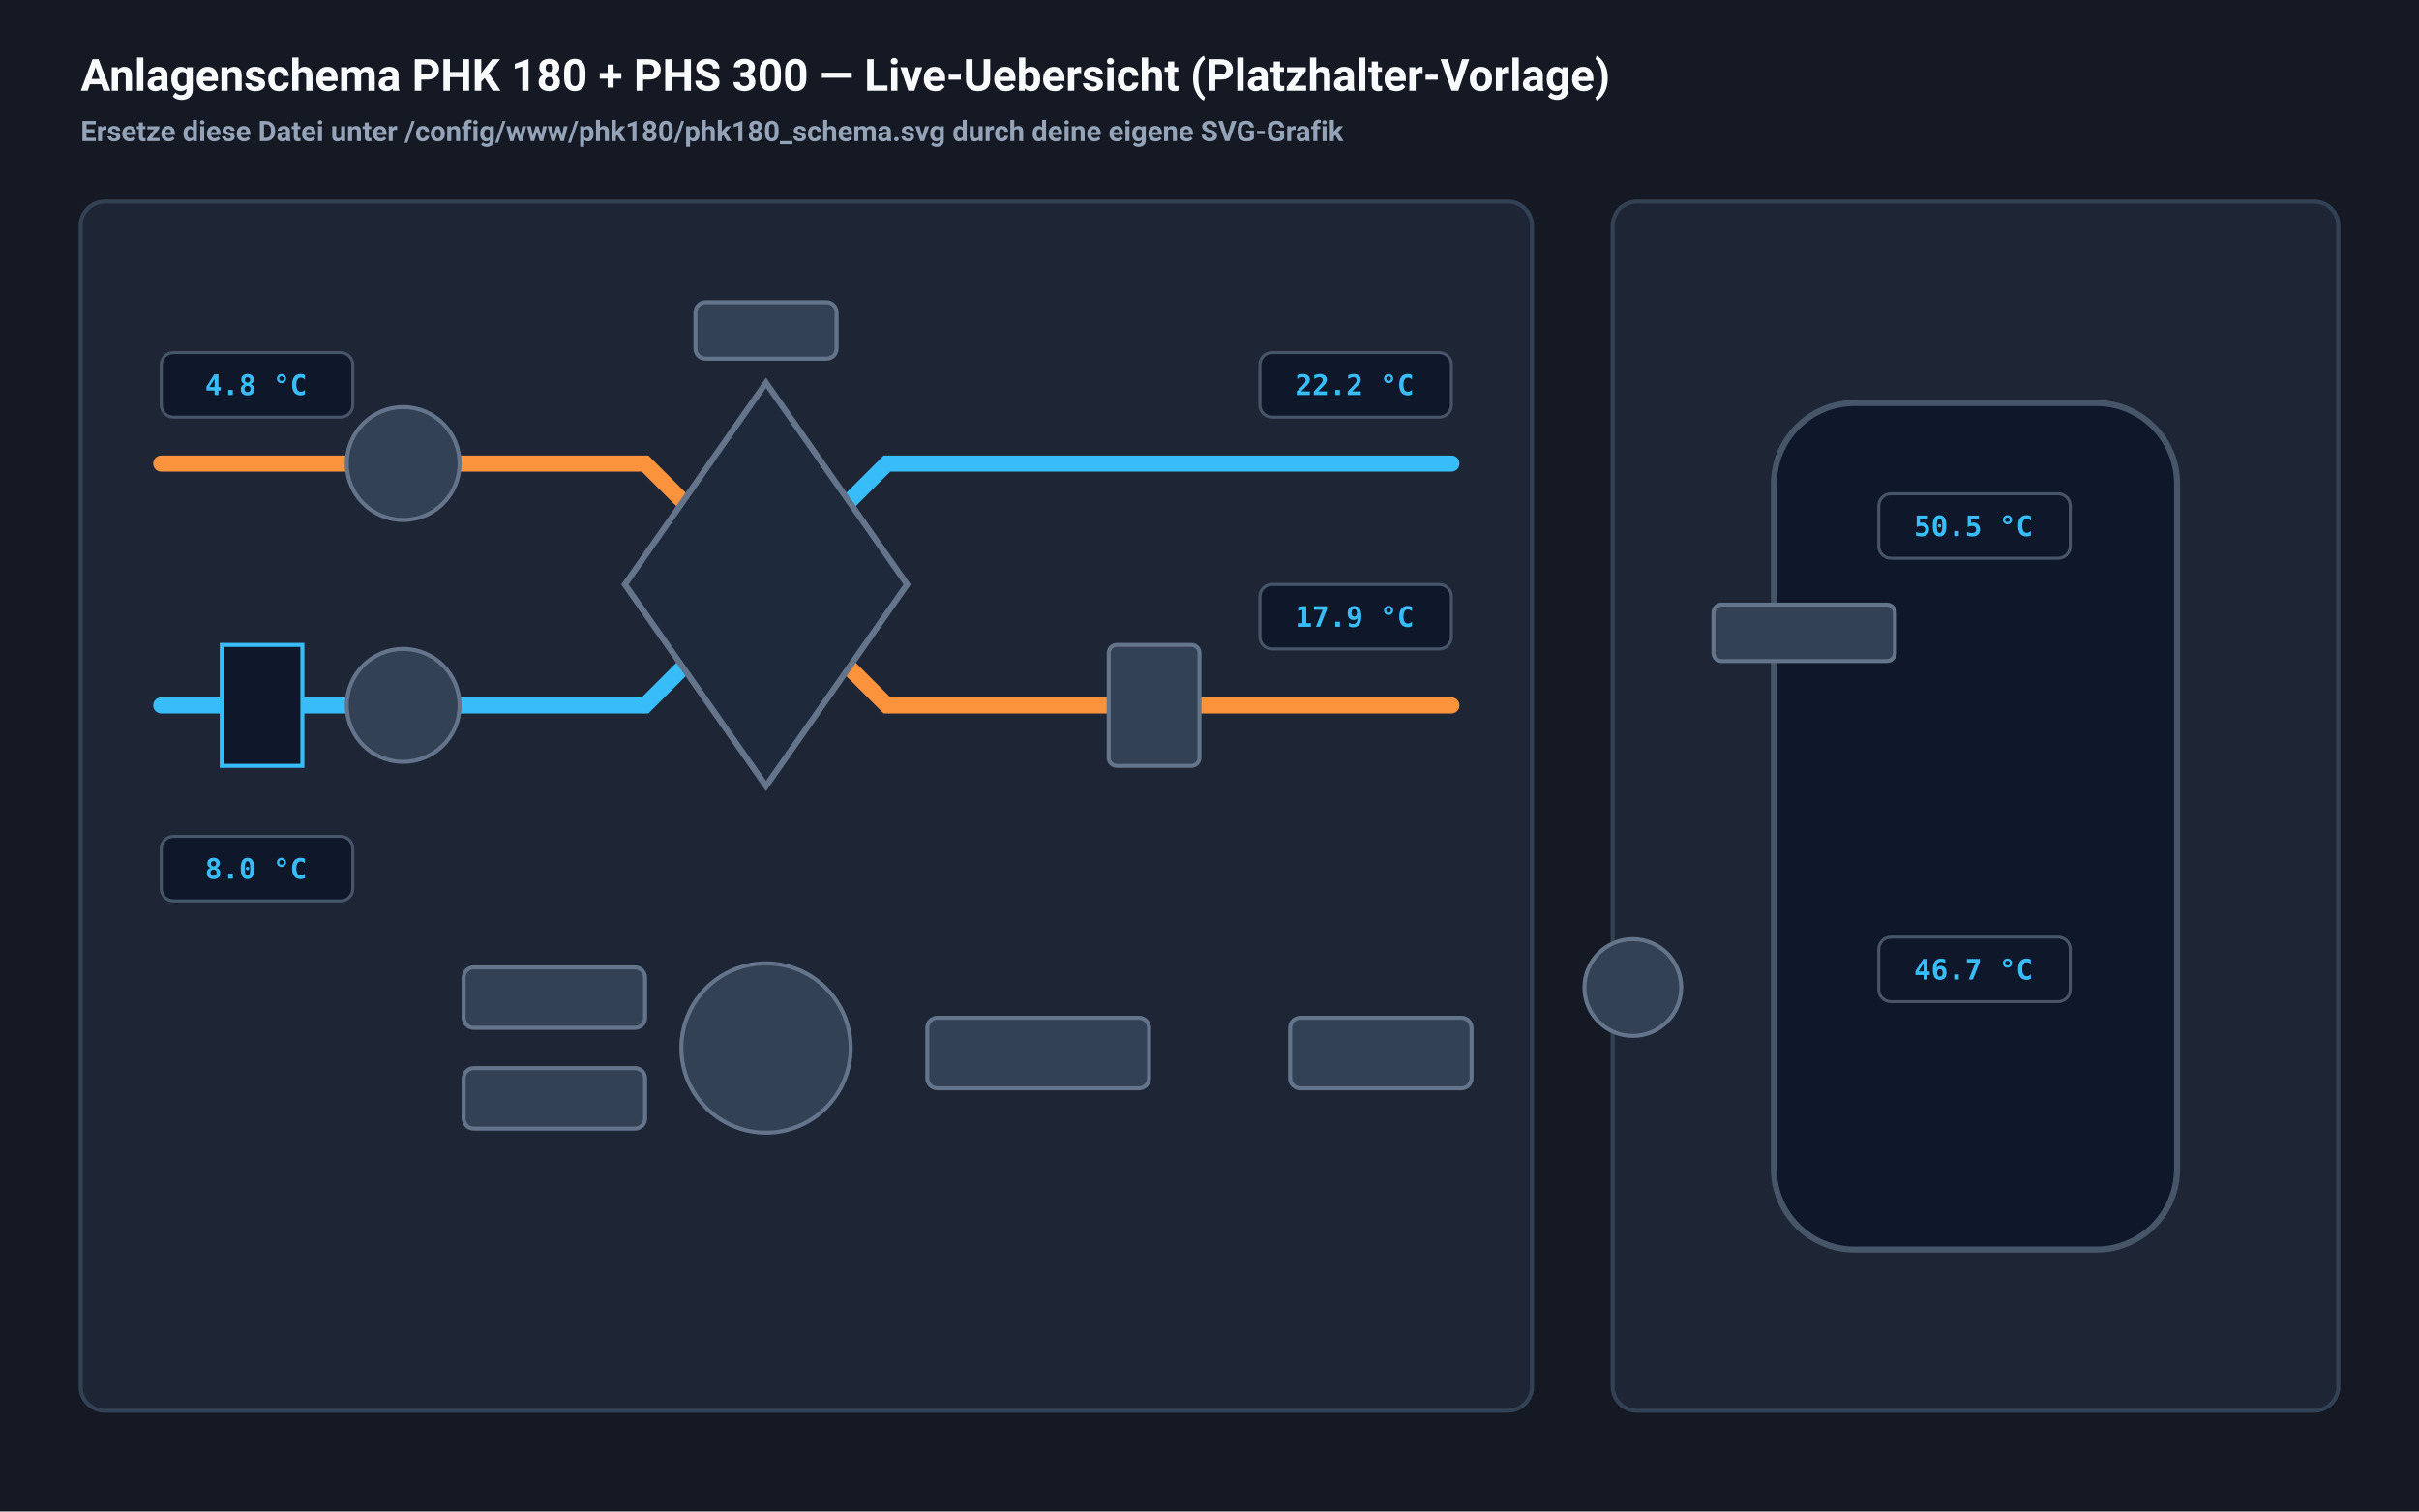
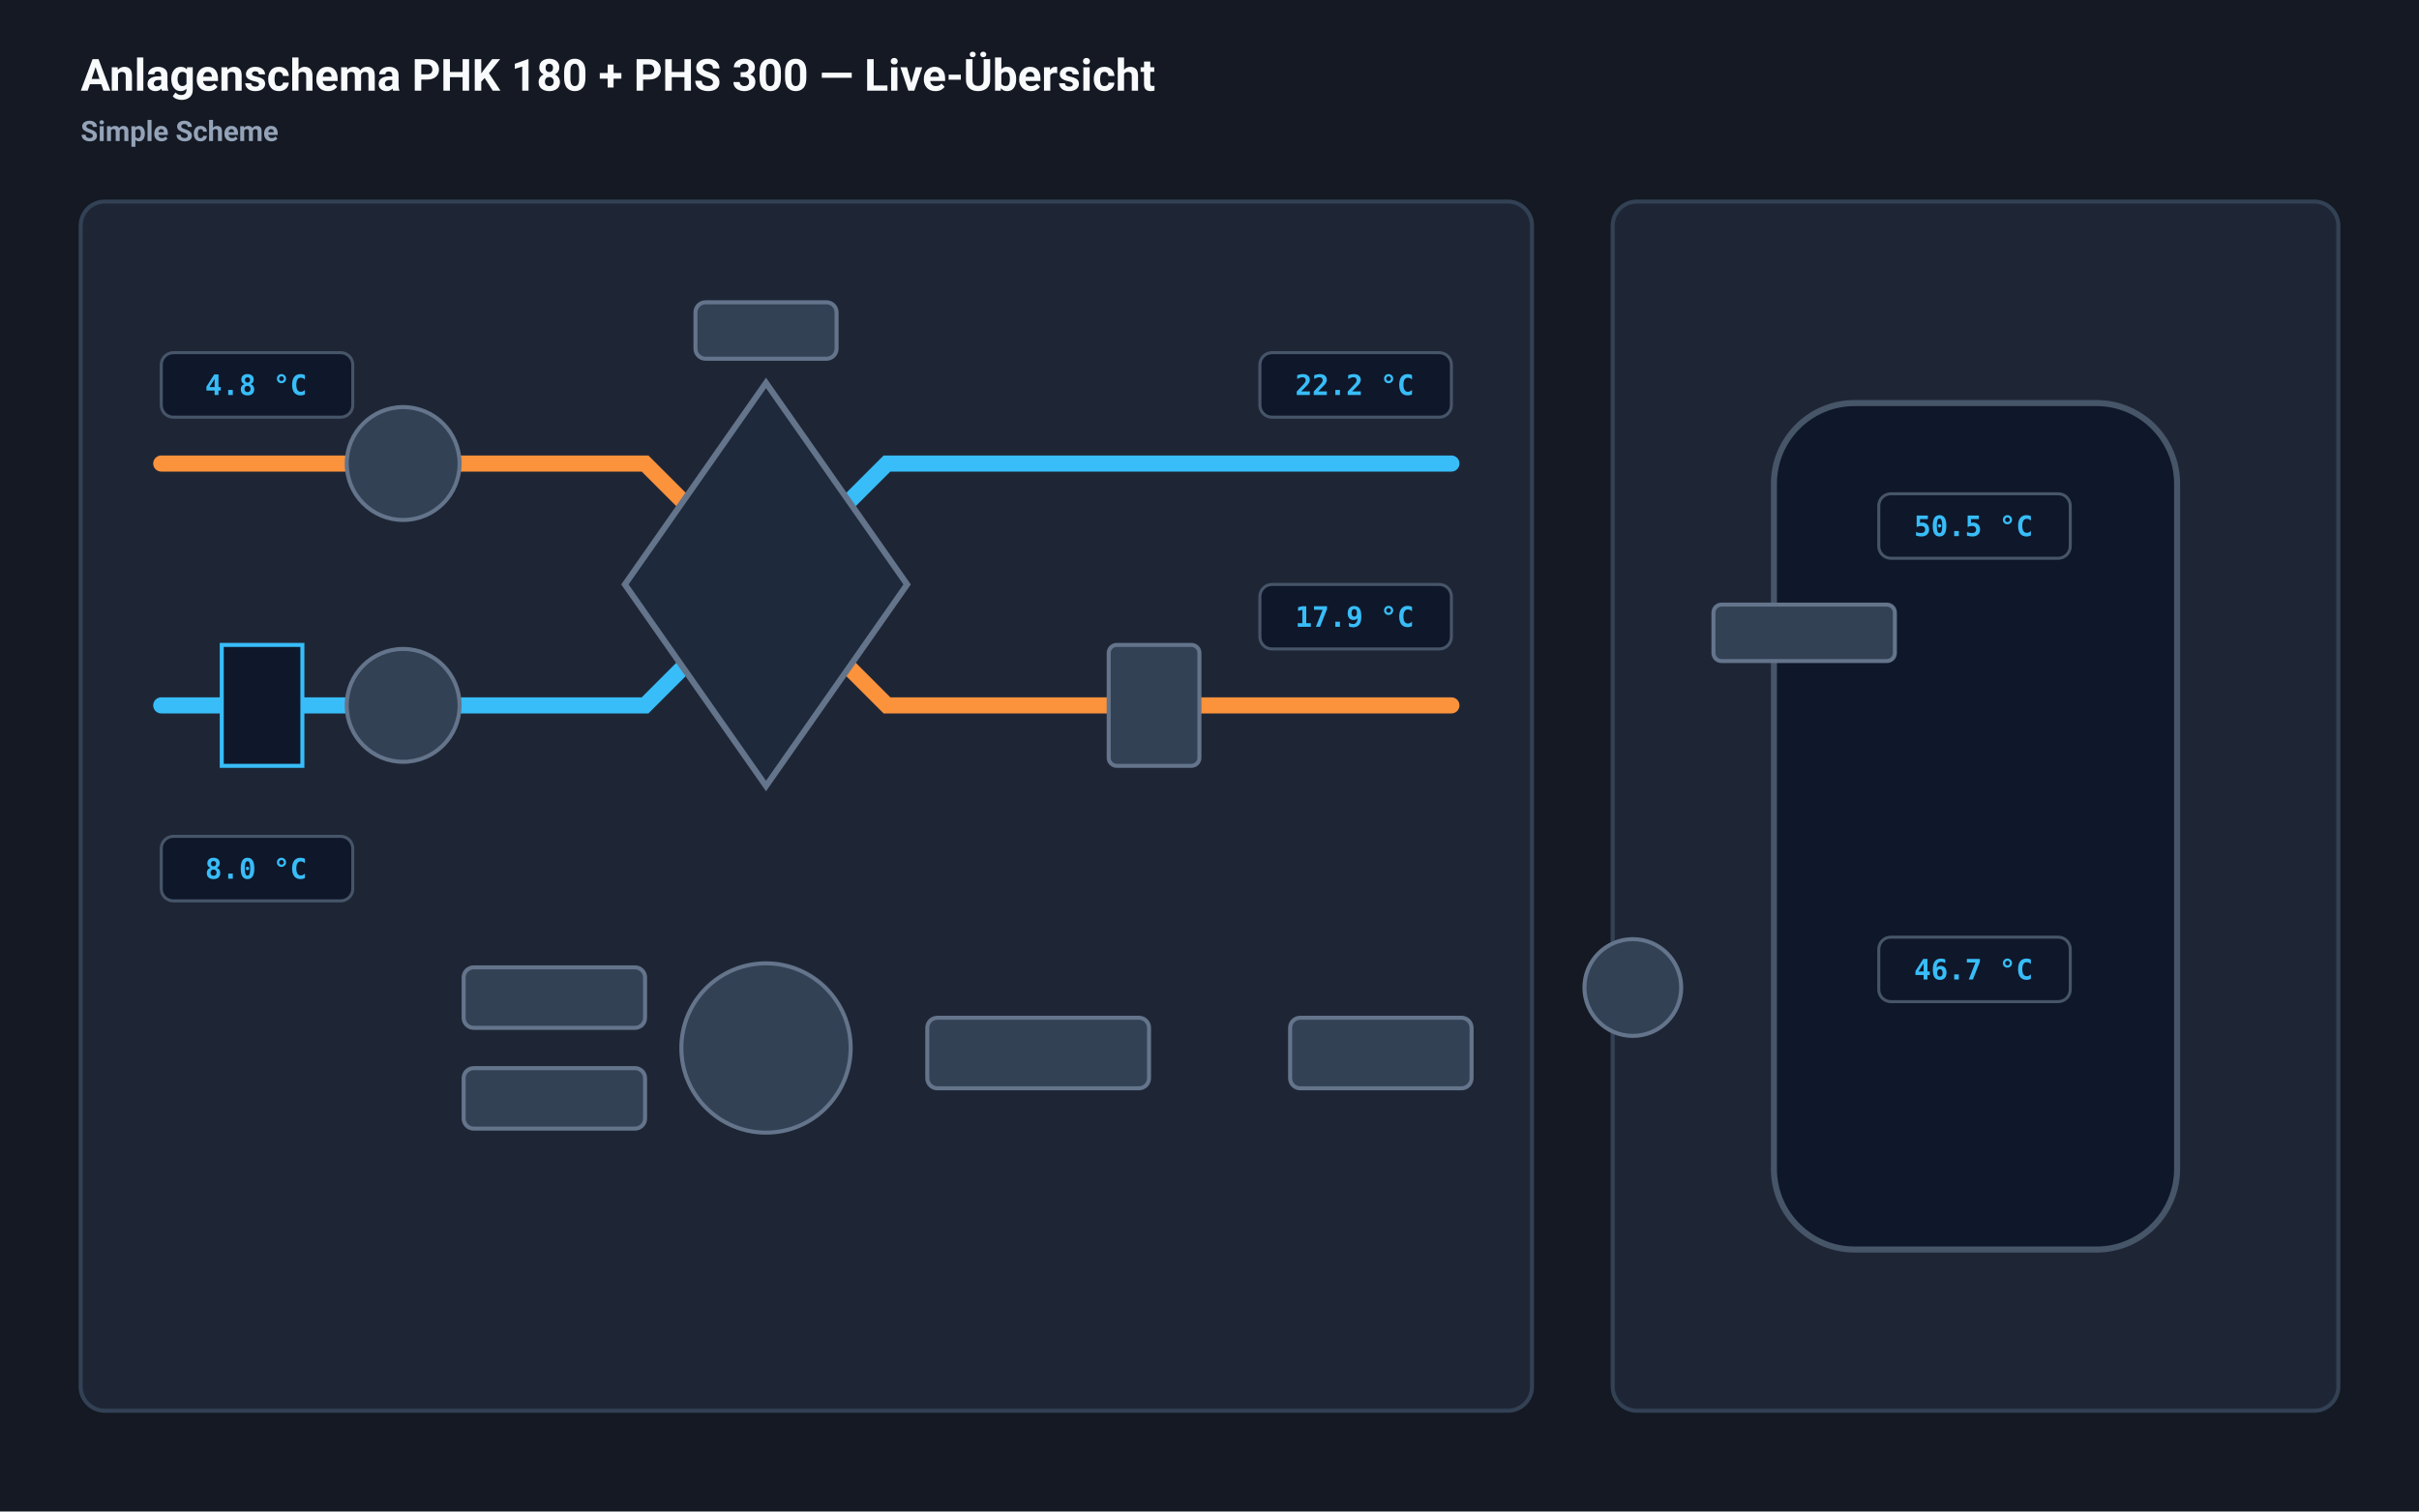
<svg xmlns="http://www.w3.org/2000/svg" viewBox="0 0 1200 750" width="100%" height="100%">
  <defs>
    <style>
      .bg { fill: #141923; }
      .panel { fill: #1e2636; stroke: #334155; stroke-width: 2; rx: 12; }
      .pipe-air-cold { stroke: #38bdf8; stroke-width: 8; fill: none; stroke-linecap: round; }
      .pipe-air-warm { stroke: #fb923c; stroke-width: 8; fill: none; stroke-linecap: round; }
      .title { font-family: 'Segoe UI', Roboto, sans-serif; font-size: 22px; font-weight: bold; fill: #f8fafc; }
      .subtitle { font-family: 'Segoe UI', Roboto, sans-serif; font-size: 14px; font-weight: 600; fill: #94a3b8; }
      .val-box { fill: #0f172a; stroke: #475569; stroke-width: 1.5; rx: 6; }
      .val-text { font-family: 'Consolas', monospace; font-size: 14px; font-weight: bold; fill: #38bdf8; text-anchor: middle; }
      .comp-off { fill: #334155; stroke: #64748b; stroke-width: 2; transition: all 0.3s ease; }
    </style>
  </defs>
  <rect width="1200" height="750" class="bg" />
-   <text x="40" y="45" class="title">Anlagenschema PHK 180 + PHS 300 — Live-Uebersicht (Platzhalter-Vorlage)</text>
-   <text x="40" y="70" class="subtitle">Ersetze diese Datei unter /config/www/phk180/phk180_schema.svg durch deine eigene SVG-Grafik</text>
+   <text x="40" y="45" class="title">Anlagenschema PHK 180 + PHS 300 — Live-Übersicht</text>
+   <text x="40" y="70" class="subtitle">Simple Scheme</text>
  <rect x="40" y="100" width="720" height="600" class="panel" />
  <rect x="800" y="100" width="360" height="600" class="panel" />
  <path d="M 80 230 L 320 230 L 440 350 L 720 350" class="pipe-air-warm" />
  <path d="M 720 230 L 440 230 L 320 350 L 80 350" class="pipe-air-cold" />
  <polygon points="380,190 450,290 380,390 310,290" fill="#1e293b" stroke="#64748b" stroke-width="3" />
  <g id="svg_bypass" class="comp-off">
    <rect x="345" y="150" width="70" height="28" rx="5" />
  </g>
  <g id="svg_fan_zu" class="comp-off">
    <circle cx="200" cy="230" r="28" />
  </g>
  <g id="svg_fan_ab" class="comp-off">
    <circle cx="200" cy="350" r="28" />
  </g>
  <rect x="110" y="320" width="40" height="60" fill="#0f172a" stroke="#38bdf8" stroke-width="2" />
  <g id="svg_kompressor" class="comp-off">
    <circle cx="380" cy="520" r="42" />
  </g>
  <g id="svg_mv_anlauf" class="comp-off">
    <rect x="230" y="480" width="90" height="30" rx="5" />
  </g>
  <g id="svg_mv_fluessig" class="comp-off">
    <rect x="230" y="530" width="90" height="30" rx="5" />
  </g>
  <g id="svg_mv_4_2_wege" class="comp-off">
    <rect x="460" y="505" width="110" height="35" rx="5" />
  </g>
  <g id="svg_zh_zuluft" class="comp-off">
    <rect x="550" y="320" width="45" height="60" rx="4" />
  </g>
  <g id="svg_zh_raum" class="comp-off">
    <rect x="640" y="505" width="90" height="35" rx="5" />
  </g>
  <rect x="880" y="200" width="200" height="420" rx="40" fill="#0f172a" stroke="#475569" stroke-width="3" />
  <g id="svg_ehz" class="comp-off">
    <rect x="850" y="300" width="90" height="28" rx="4" />
  </g>
  <g id="svg_speicherladepumpe" class="comp-off">
    <circle cx="810" cy="490" r="24" />
  </g>
  <g transform="translate(80, 175)">
    <rect width="95" height="32" class="val-box" />
    <text x="47" y="21" id="svg_t_lufteintritt" class="val-text">4.8 °C</text>
  </g>
  <g transform="translate(625, 175)">
    <rect width="95" height="32" class="val-box" />
    <text x="47" y="21" id="svg_t_abluft" class="val-text">22.2 °C</text>
  </g>
  <g transform="translate(625, 290)">
    <rect width="95" height="32" class="val-box" />
    <text x="47" y="21" id="svg_t_zuluft" class="val-text">17.9 °C</text>
  </g>
  <g transform="translate(80, 415)">
    <rect width="95" height="32" class="val-box" />
    <text x="47" y="21" id="svg_t_verdampfer" class="val-text">8.0 °C</text>
  </g>
  <g transform="translate(932, 245)">
    <rect width="95" height="32" class="val-box" />
    <text x="47" y="21" id="svg_t_speicher_oben" class="val-text">50.5 °C</text>
  </g>
  <g transform="translate(932, 465)">
    <rect width="95" height="32" class="val-box" />
    <text x="47" y="21" id="svg_t_speicher_unten" class="val-text">46.7 °C</text>
  </g>
</svg>
